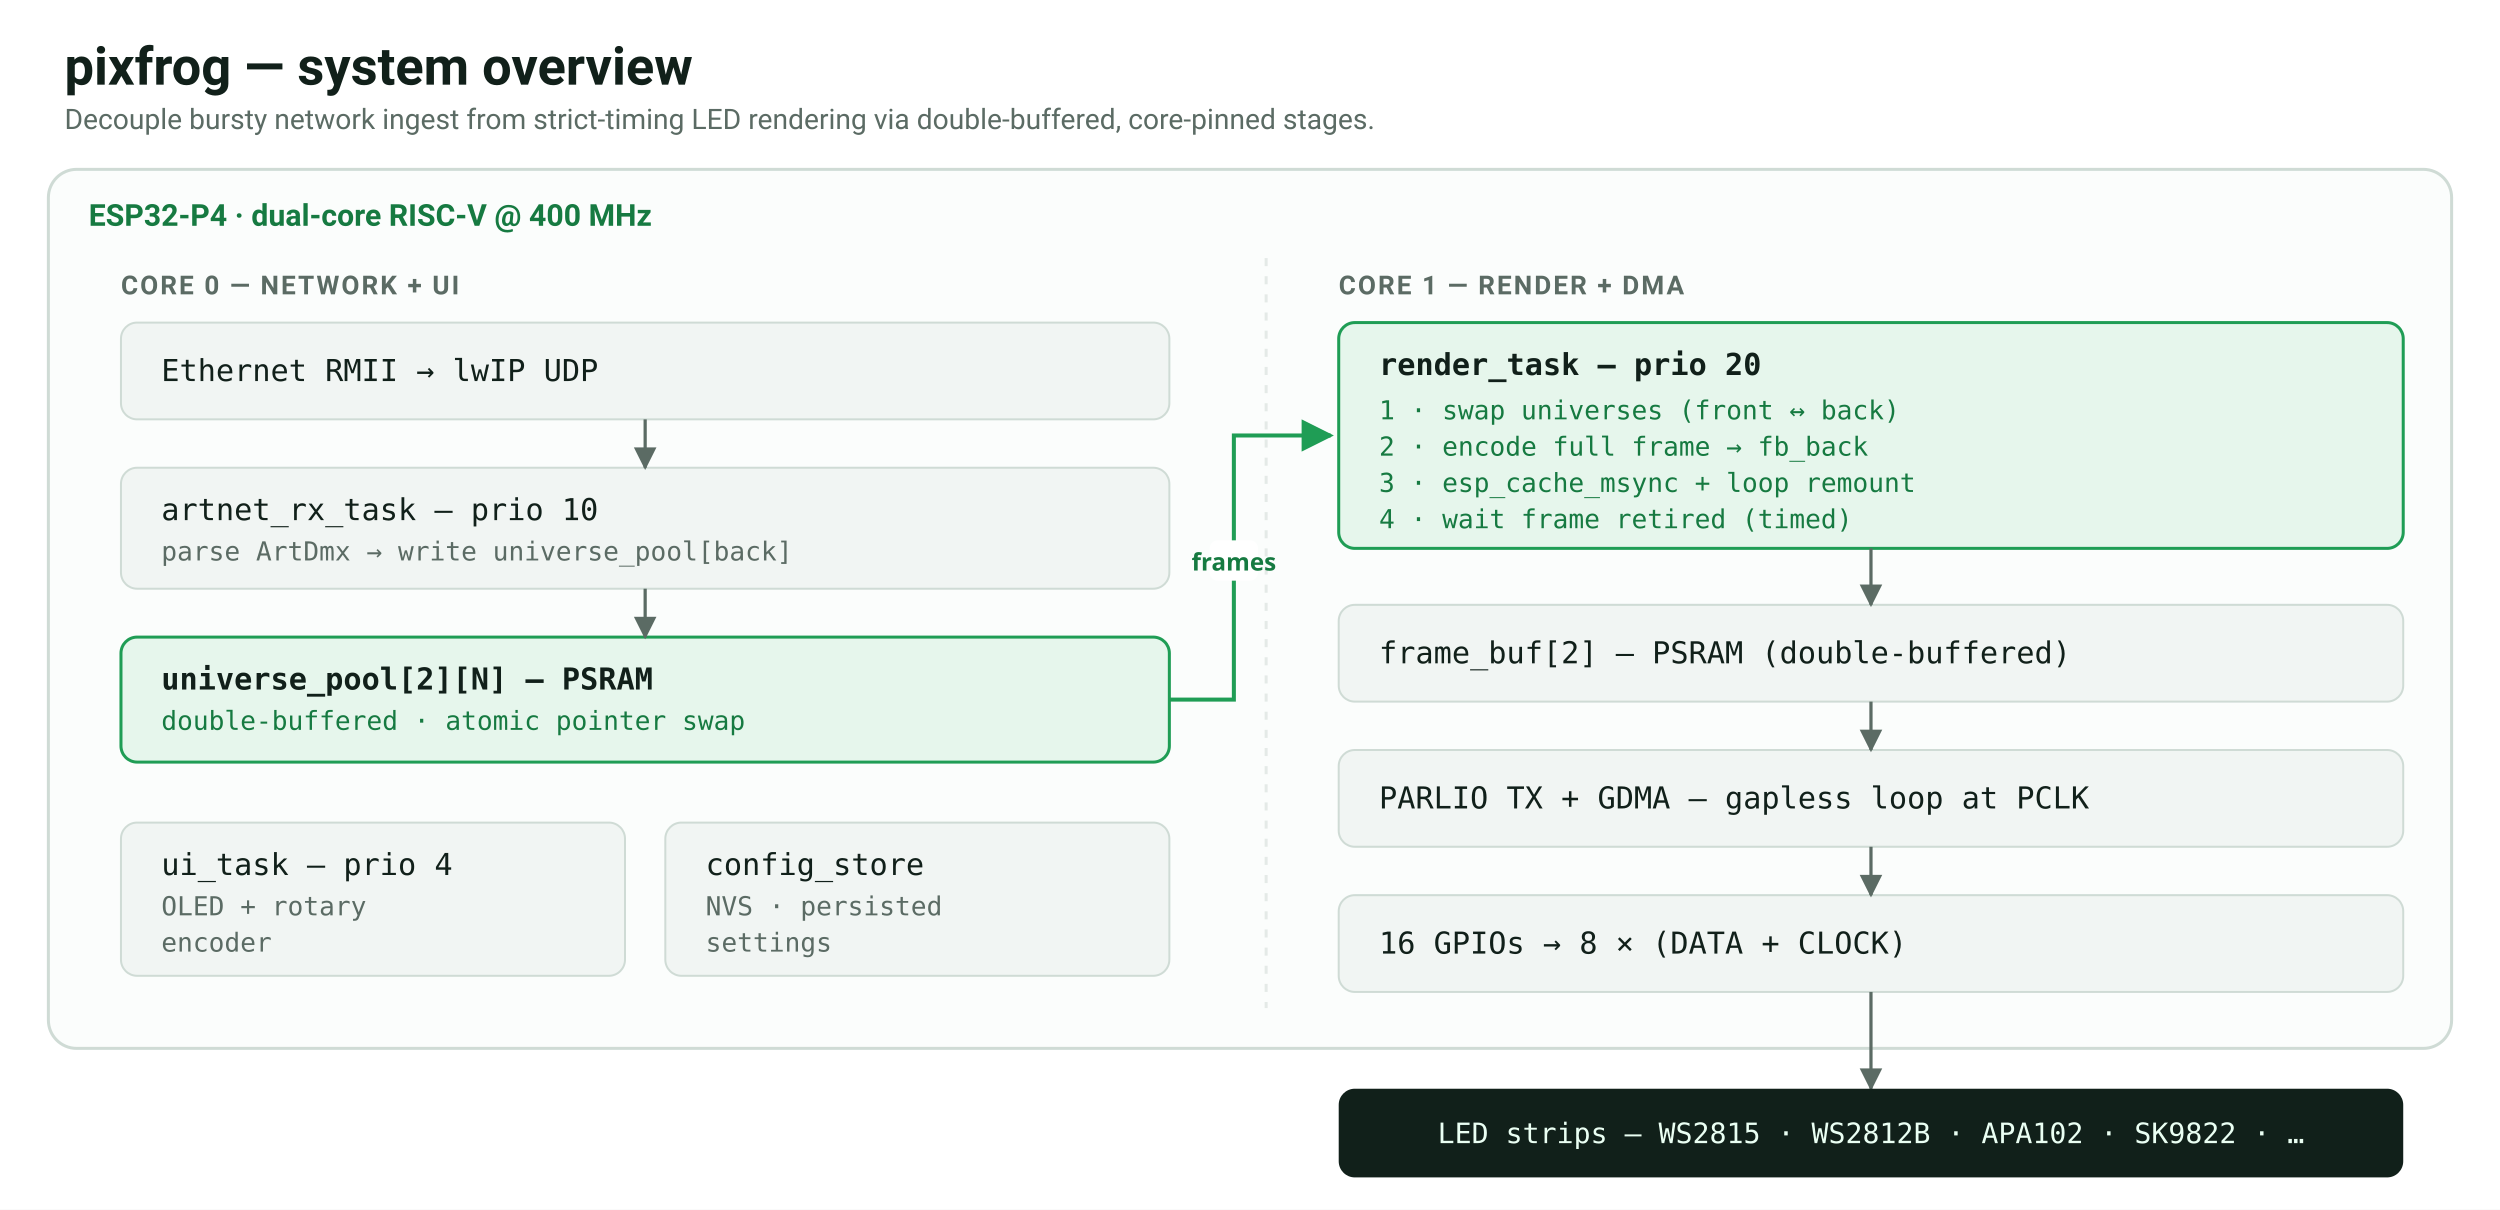
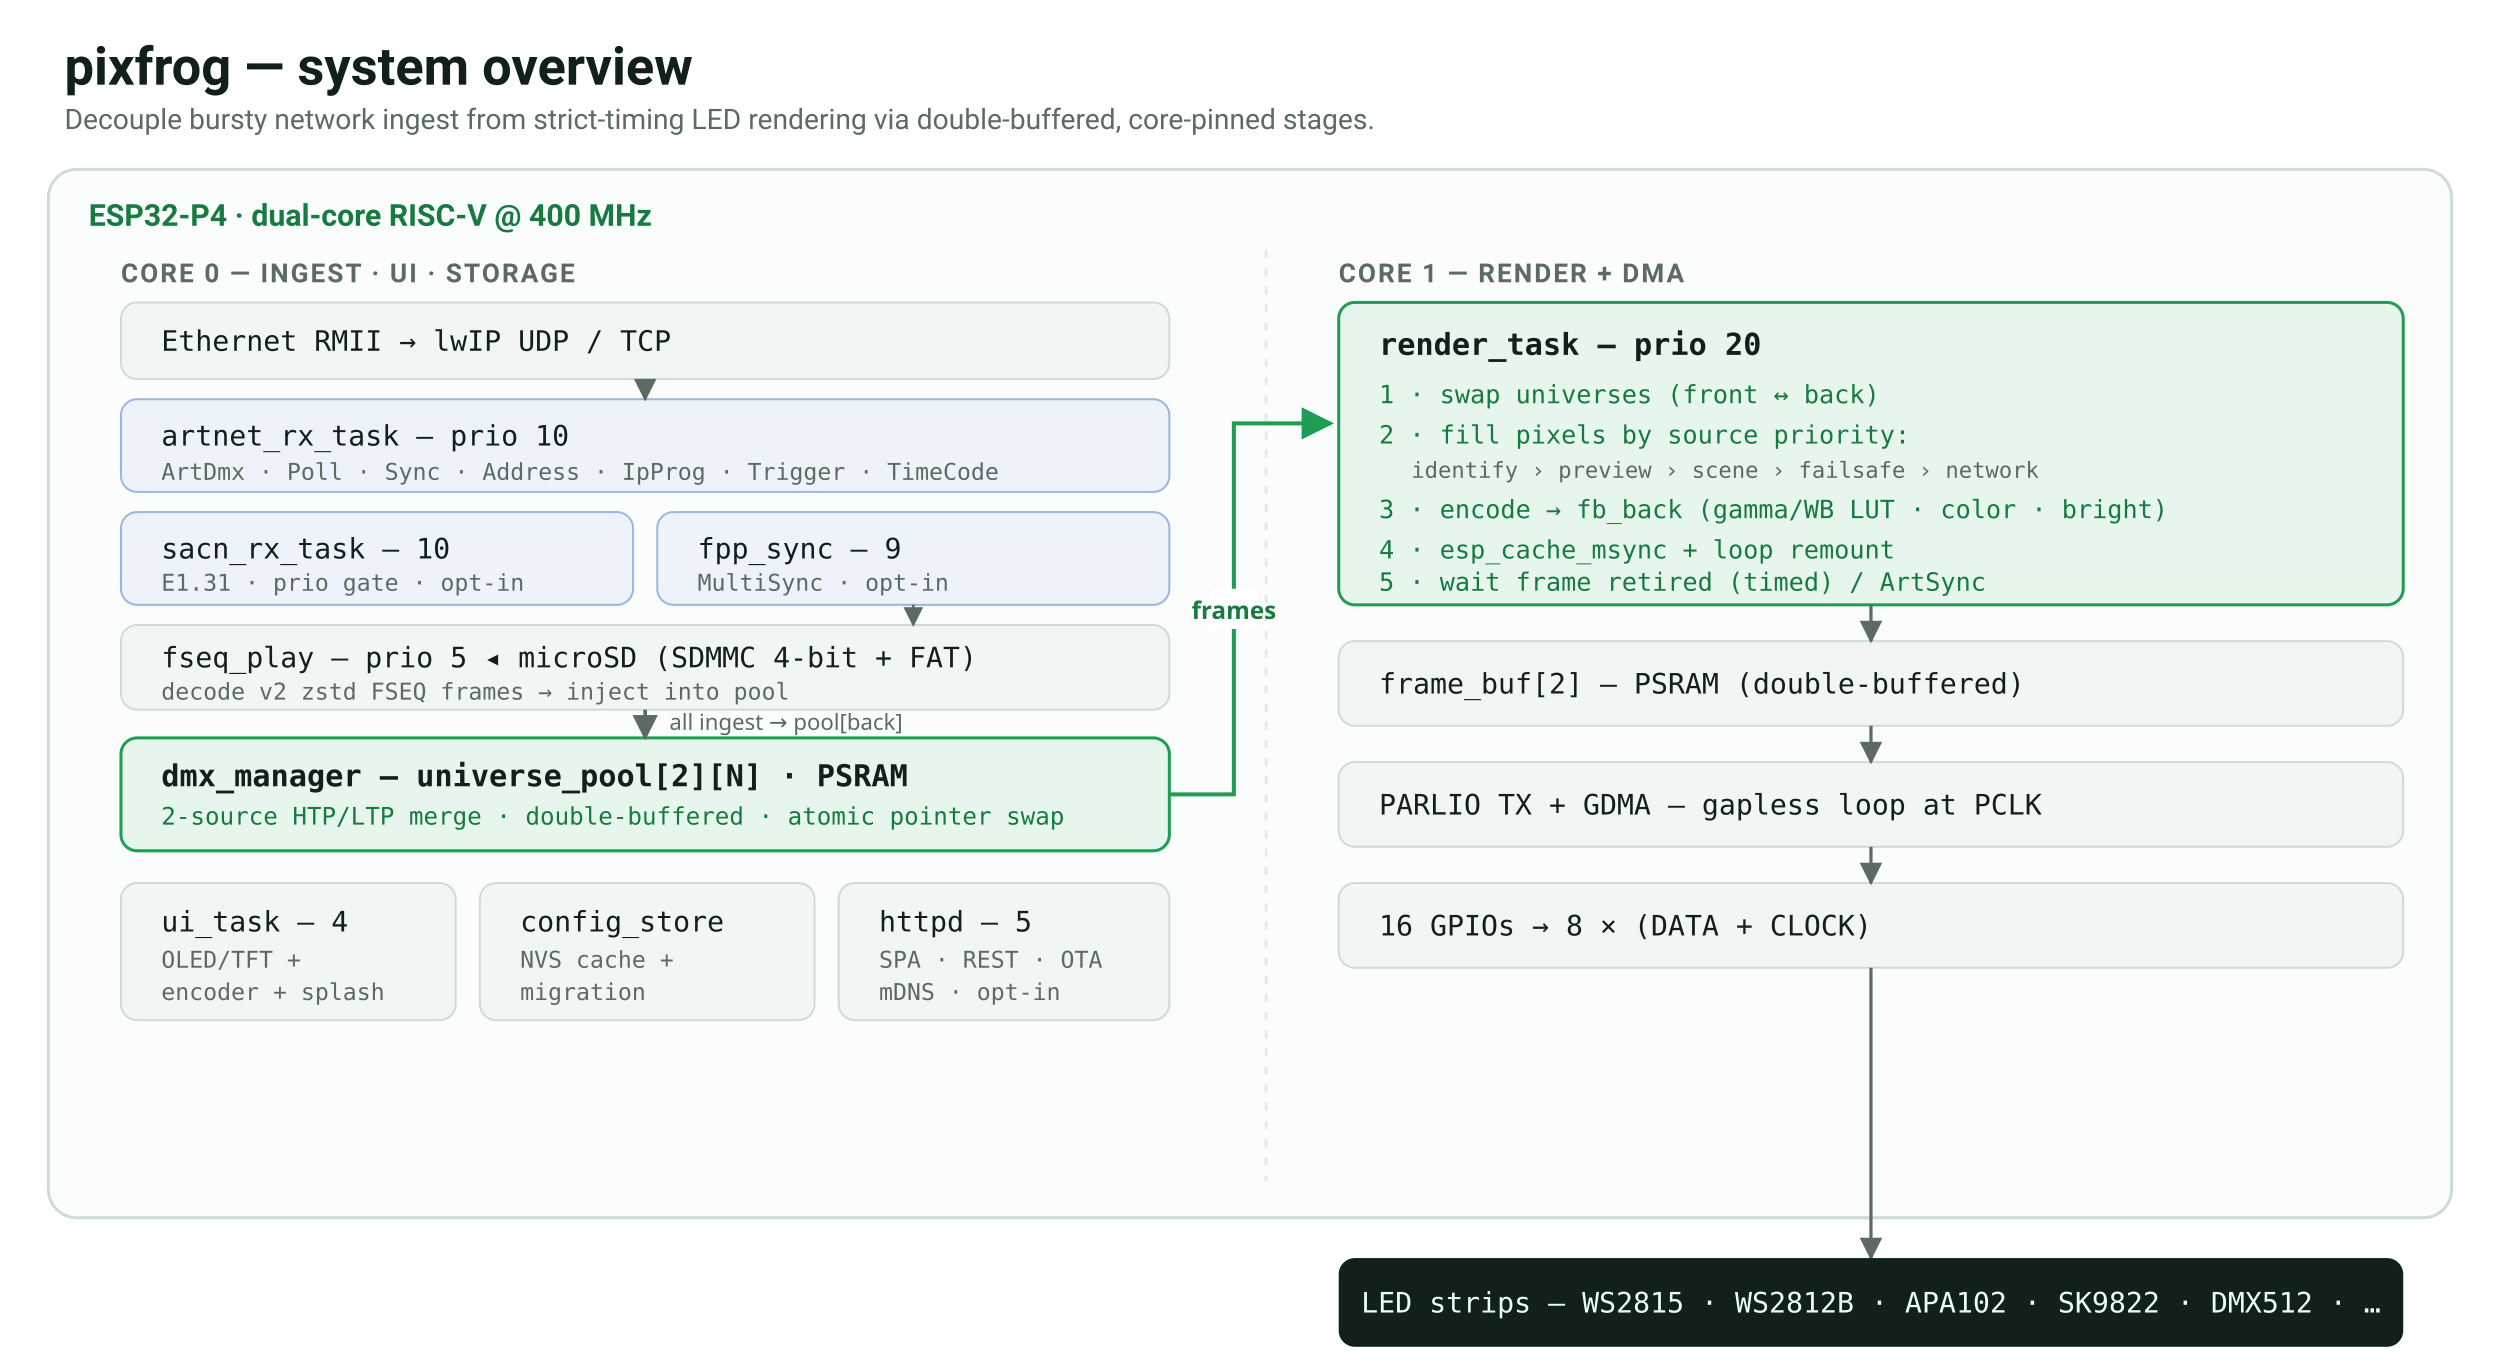
- <svg xmlns="http://www.w3.org/2000/svg" viewBox="0 0 1240 600" font-family="system-ui, -apple-system, 'Segoe UI', Roboto, sans-serif">
+ <svg xmlns="http://www.w3.org/2000/svg" viewBox="0 0 1240 680" font-family="system-ui, -apple-system, 'Segoe UI', Roboto, sans-serif">
  <defs>
    <marker id="ar" viewBox="0 0 10 10" refX="9" refY="5" markerWidth="7" markerHeight="7" orient="auto-start-reverse">
      <path d="M0 0L10 5L0 10z" fill="#5b6b64" />
    </marker>
    <marker id="arg" viewBox="0 0 10 10" refX="9" refY="5" markerWidth="8" markerHeight="8" orient="auto-start-reverse">
      <path d="M0 0L10 5L0 10z" fill="#1f9d55" />
    </marker>
  </defs>
-   <rect width="1240" height="600" fill="#ffffff" />
+   <rect width="1240" height="680" fill="#ffffff" />
  <text x="32" y="42" font-size="26" font-weight="700" fill="#11201a">pixfrog — system overview</text>
  <text x="32" y="64" font-size="14" fill="#5b6b64">Decouple bursty network ingest from strict-timing LED rendering via double-buffered, core-pinned stages.</text>
-   <rect x="24" y="84" width="1192" height="436" rx="14" fill="#fbfdfc" stroke="#cfdbd5" stroke-width="1.5" />
+   <rect x="24" y="84" width="1192" height="520" rx="14" fill="#fbfdfc" stroke="#cfdbd5" stroke-width="1.5" />
  <text x="44" y="112" font-size="15" font-weight="700" fill="#167a41">ESP32-P4 · dual-core RISC-V @ 400 MHz</text>
-   <text x="60" y="146" font-size="13" font-weight="700" fill="#5b6b64" letter-spacing="1">CORE 0 — NETWORK + UI</text>
-   <text x="664" y="146" font-size="13" font-weight="700" fill="#5b6b64" letter-spacing="1">CORE 1 — RENDER + DMA</text>
-   <line x1="628" y1="128" x2="628" y2="500" stroke="#e4eae7" stroke-width="1.5" stroke-dasharray="4 5" />
+   <text x="60" y="140" font-size="13" font-weight="700" fill="#5b6b64" letter-spacing="1">CORE 0 — INGEST · UI · STORAGE</text>
+   <text x="664" y="140" font-size="13" font-weight="700" fill="#5b6b64" letter-spacing="1">CORE 1 — RENDER + DMA</text>
+   <line x1="628" y1="124" x2="628" y2="586" stroke="#e4eae7" stroke-width="1.5" stroke-dasharray="4 5" />
  <g font-family="'DejaVu Sans Mono', ui-monospace, monospace">
-     <rect x="60" y="160" width="520" height="48" rx="8" fill="#f1f5f3" stroke="#cfdbd5" />
-     <text x="80" y="189" font-size="15" fill="#11201a">Ethernet RMII  →  lwIP UDP</text>
-     <rect x="60" y="232" width="520" height="60" rx="8" fill="#f1f5f3" stroke="#cfdbd5" />
-     <text x="80" y="258" font-size="15" fill="#11201a">artnet_rx_task — prio 10</text>
-     <text x="80" y="278" font-size="13" fill="#5b6b64">parse ArtDmx → write universe_pool[back]</text>
-     <rect x="60" y="316" width="520" height="62" rx="8" fill="#e6f6ec" stroke="#1f9d55" stroke-width="1.5" />
-     <text x="80" y="342" font-size="15" font-weight="700" fill="#11201a">universe_pool[2][N] — PSRAM</text>
-     <text x="80" y="362" font-size="13" fill="#167a41">double-buffered · atomic pointer swap</text>
-     <rect x="60" y="408" width="250" height="76" rx="8" fill="#f1f5f3" stroke="#cfdbd5" />
-     <text x="80" y="434" font-size="15" fill="#11201a">ui_task — prio 4</text>
-     <text x="80" y="454" font-size="13" fill="#5b6b64">OLED + rotary</text>
-     <text x="80" y="472" font-size="13" fill="#5b6b64">encoder</text>
-     <rect x="330" y="408" width="250" height="76" rx="8" fill="#f1f5f3" stroke="#cfdbd5" />
-     <text x="350" y="434" font-size="15" fill="#11201a">config_store</text>
-     <text x="350" y="454" font-size="13" fill="#5b6b64">NVS · persisted</text>
-     <text x="350" y="472" font-size="13" fill="#5b6b64">settings</text>
+     <rect x="60" y="150" width="520" height="38" rx="8" fill="#f1f5f3" stroke="#cfdbd5" />
+     <text x="80" y="174" font-size="14" fill="#11201a">Ethernet RMII  →  lwIP UDP / TCP</text>
+     <rect x="60" y="198" width="520" height="46" rx="8" fill="#eef3fb" stroke="#9bb6e0" />
+     <text x="80" y="221" font-size="14" fill="#11201a">artnet_rx_task — prio 10</text>
+     <text x="80" y="238" font-size="11.5" fill="#5b6b64">ArtDmx · Poll · Sync · Address · IpProg · Trigger · TimeCode</text>
+     <rect x="60" y="254" width="254" height="46" rx="8" fill="#eef3fb" stroke="#9bb6e0" />
+     <text x="80" y="277" font-size="14" fill="#11201a">sacn_rx_task — 10</text>
+     <text x="80" y="293" font-size="11.5" fill="#5b6b64">E1.31 · prio gate · opt-in</text>
+     <rect x="326" y="254" width="254" height="46" rx="8" fill="#eef3fb" stroke="#9bb6e0" />
+     <text x="346" y="277" font-size="14" fill="#11201a">fpp_sync — 9</text>
+     <text x="346" y="293" font-size="11.5" fill="#5b6b64">MultiSync · opt-in</text>
+     <rect x="60" y="310" width="520" height="42" rx="8" fill="#f1f5f3" stroke="#cfdbd5" />
+     <text x="80" y="331" font-size="14" fill="#11201a">fseq_play — prio 5   ◂ microSD (SDMMC 4-bit + FAT)</text>
+     <text x="80" y="347" font-size="11.5" fill="#5b6b64">decode v2 zstd FSEQ frames → inject into pool</text>
+     <rect x="60" y="366" width="520" height="56" rx="8" fill="#e6f6ec" stroke="#1f9d55" stroke-width="1.5" />
+     <text x="80" y="390" font-size="15" font-weight="700" fill="#11201a">dmx_manager — universe_pool[2][N] · PSRAM</text>
+     <text x="80" y="409" font-size="12" fill="#167a41">2-source HTP/LTP merge · double-buffered · atomic pointer swap</text>
+     <rect x="60" y="438" width="166" height="68" rx="8" fill="#f1f5f3" stroke="#cfdbd5" />
+     <text x="80" y="462" font-size="14" fill="#11201a">ui_task — 4</text>
+     <text x="80" y="480" font-size="11.5" fill="#5b6b64">OLED/TFT +</text>
+     <text x="80" y="496" font-size="11.5" fill="#5b6b64">encoder + splash</text>
+     <rect x="238" y="438" width="166" height="68" rx="8" fill="#f1f5f3" stroke="#cfdbd5" />
+     <text x="258" y="462" font-size="14" fill="#11201a">config_store</text>
+     <text x="258" y="480" font-size="11.5" fill="#5b6b64">NVS cache +</text>
+     <text x="258" y="496" font-size="11.5" fill="#5b6b64">migration</text>
+     <rect x="416" y="438" width="164" height="68" rx="8" fill="#f1f5f3" stroke="#cfdbd5" />
+     <text x="436" y="462" font-size="14" fill="#11201a">httpd — 5</text>
+     <text x="436" y="480" font-size="11.5" fill="#5b6b64">SPA · REST · OTA</text>
+     <text x="436" y="496" font-size="11.5" fill="#5b6b64">mDNS · opt-in</text>
  </g>
-   <line x1="320" y1="208" x2="320" y2="232" stroke="#5b6b64" stroke-width="1.6" marker-end="url(#ar)" />
-   <line x1="320" y1="292" x2="320" y2="316" stroke="#5b6b64" stroke-width="1.6" marker-end="url(#ar)" />
+   <line x1="320" y1="188" x2="320" y2="198" stroke="#5b6b64" stroke-width="1.6" marker-end="url(#ar)" />
+   <path d="M320 352 V366" fill="none" stroke="#5b6b64" stroke-width="1.8" marker-end="url(#ar)" />
+   <text x="332" y="362" font-size="11" fill="#5b6b64" font-family="system-ui, sans-serif">all ingest → pool[back]</text>
+   <path d="M453 300 V310" fill="none" stroke="#5b6b64" stroke-width="1.4" marker-end="url(#ar)" />
  <g font-family="'DejaVu Sans Mono', ui-monospace, monospace">
-     <rect x="664" y="160" width="528" height="112" rx="8" fill="#e6f6ec" stroke="#1f9d55" stroke-width="1.5" />
-     <text x="684" y="186" font-size="15" font-weight="700" fill="#11201a">render_task — prio 20</text>
-     <text x="684" y="208" font-size="13" fill="#167a41">1 · swap universes (front ↔ back)</text>
-     <text x="684" y="226" font-size="13" fill="#167a41">2 · encode full frame → fb_back</text>
-     <text x="684" y="244" font-size="13" fill="#167a41">3 · esp_cache_msync + loop remount</text>
-     <text x="684" y="262" font-size="13" fill="#167a41">4 · wait frame retired (timed)</text>
-     <rect x="664" y="300" width="528" height="48" rx="8" fill="#f1f5f3" stroke="#cfdbd5" />
-     <text x="684" y="329" font-size="15" fill="#11201a">frame_buf[2] — PSRAM (double-buffered)</text>
-     <rect x="664" y="372" width="528" height="48" rx="8" fill="#f1f5f3" stroke="#cfdbd5" />
-     <text x="684" y="401" font-size="15" fill="#11201a">PARLIO TX + GDMA — gapless loop at PCLK</text>
-     <rect x="664" y="444" width="528" height="48" rx="8" fill="#f1f5f3" stroke="#cfdbd5" />
-     <text x="684" y="473" font-size="15" fill="#11201a">16 GPIOs → 8 × (DATA + CLOCK)</text>
+     <rect x="664" y="150" width="528" height="150" rx="8" fill="#e6f6ec" stroke="#1f9d55" stroke-width="1.5" />
+     <text x="684" y="176" font-size="15" font-weight="700" fill="#11201a">render_task — prio 20</text>
+     <text x="684" y="200" font-size="12.5" fill="#167a41">1 · swap universes (front ↔ back)</text>
+     <text x="684" y="220" font-size="12.5" fill="#167a41">2 · fill pixels by source priority:</text>
+     <text x="700" y="237" font-size="11" fill="#5b6b64">identify › preview › scene › failsafe › network</text>
+     <text x="684" y="257" font-size="12.5" fill="#167a41">3 · encode → fb_back (gamma/WB LUT · color · bright)</text>
+     <text x="684" y="277" font-size="12.5" fill="#167a41">4 · esp_cache_msync + loop remount</text>
+     <text x="684" y="293" font-size="12.5" fill="#167a41">5 · wait frame retired (timed) / ArtSync</text>
+     <rect x="664" y="318" width="528" height="42" rx="8" fill="#f1f5f3" stroke="#cfdbd5" />
+     <text x="684" y="344" font-size="14" fill="#11201a">frame_buf[2] — PSRAM (double-buffered)</text>
+     <rect x="664" y="378" width="528" height="42" rx="8" fill="#f1f5f3" stroke="#cfdbd5" />
+     <text x="684" y="404" font-size="14" fill="#11201a">PARLIO TX + GDMA — gapless loop at PCLK</text>
+     <rect x="664" y="438" width="528" height="42" rx="8" fill="#f1f5f3" stroke="#cfdbd5" />
+     <text x="684" y="464" font-size="14" fill="#11201a">16 GPIOs → 8 × (DATA + CLOCK)</text>
  </g>
-   <line x1="928" y1="272" x2="928" y2="300" stroke="#5b6b64" stroke-width="1.6" marker-end="url(#ar)" />
-   <line x1="928" y1="348" x2="928" y2="372" stroke="#5b6b64" stroke-width="1.6" marker-end="url(#ar)" />
-   <line x1="928" y1="420" x2="928" y2="444" stroke="#5b6b64" stroke-width="1.6" marker-end="url(#ar)" />
-   <path d="M580 347 H612 V216 H660" fill="none" stroke="#1f9d55" stroke-width="2" marker-end="url(#arg)" />
-   <rect x="600" y="268" width="24" height="20" rx="4" fill="#ffffff" />
-   <text x="612" y="283" font-size="12" font-weight="700" fill="#167a41" text-anchor="middle" font-family="system-ui, sans-serif">frames</text>
-   <line x1="928" y1="492" x2="928" y2="540" stroke="#5b6b64" stroke-width="1.6" marker-end="url(#ar)" />
-   <rect x="664" y="540" width="528" height="44" rx="8" fill="#11201a" />
-   <text x="928" y="567" font-size="14" fill="#eafff3" text-anchor="middle" font-family="'DejaVu Sans Mono', monospace">LED strips — WS2815 · WS2812B · APA102 · SK9822 · …</text>
+   <line x1="928" y1="300" x2="928" y2="318" stroke="#5b6b64" stroke-width="1.6" marker-end="url(#ar)" />
+   <line x1="928" y1="360" x2="928" y2="378" stroke="#5b6b64" stroke-width="1.6" marker-end="url(#ar)" />
+   <line x1="928" y1="420" x2="928" y2="438" stroke="#5b6b64" stroke-width="1.6" marker-end="url(#ar)" />
+   <path d="M580 394 H612 V210 H660" fill="none" stroke="#1f9d55" stroke-width="2" marker-end="url(#arg)" />
+   <rect x="600" y="292" width="24" height="20" rx="4" fill="#ffffff" />
+   <text x="612" y="307" font-size="12" font-weight="700" fill="#167a41" text-anchor="middle" font-family="system-ui, sans-serif">frames</text>
+   <line x1="928" y1="480" x2="928" y2="624" stroke="#5b6b64" stroke-width="1.6" marker-end="url(#ar)" />
+   <rect x="664" y="624" width="528" height="44" rx="8" fill="#11201a" />
+   <text x="928" y="651" font-size="14" fill="#eafff3" text-anchor="middle" font-family="'DejaVu Sans Mono', monospace">LED strips — WS2815 · WS2812B · APA102 · SK9822 · DMX512 · …</text>
</svg>
